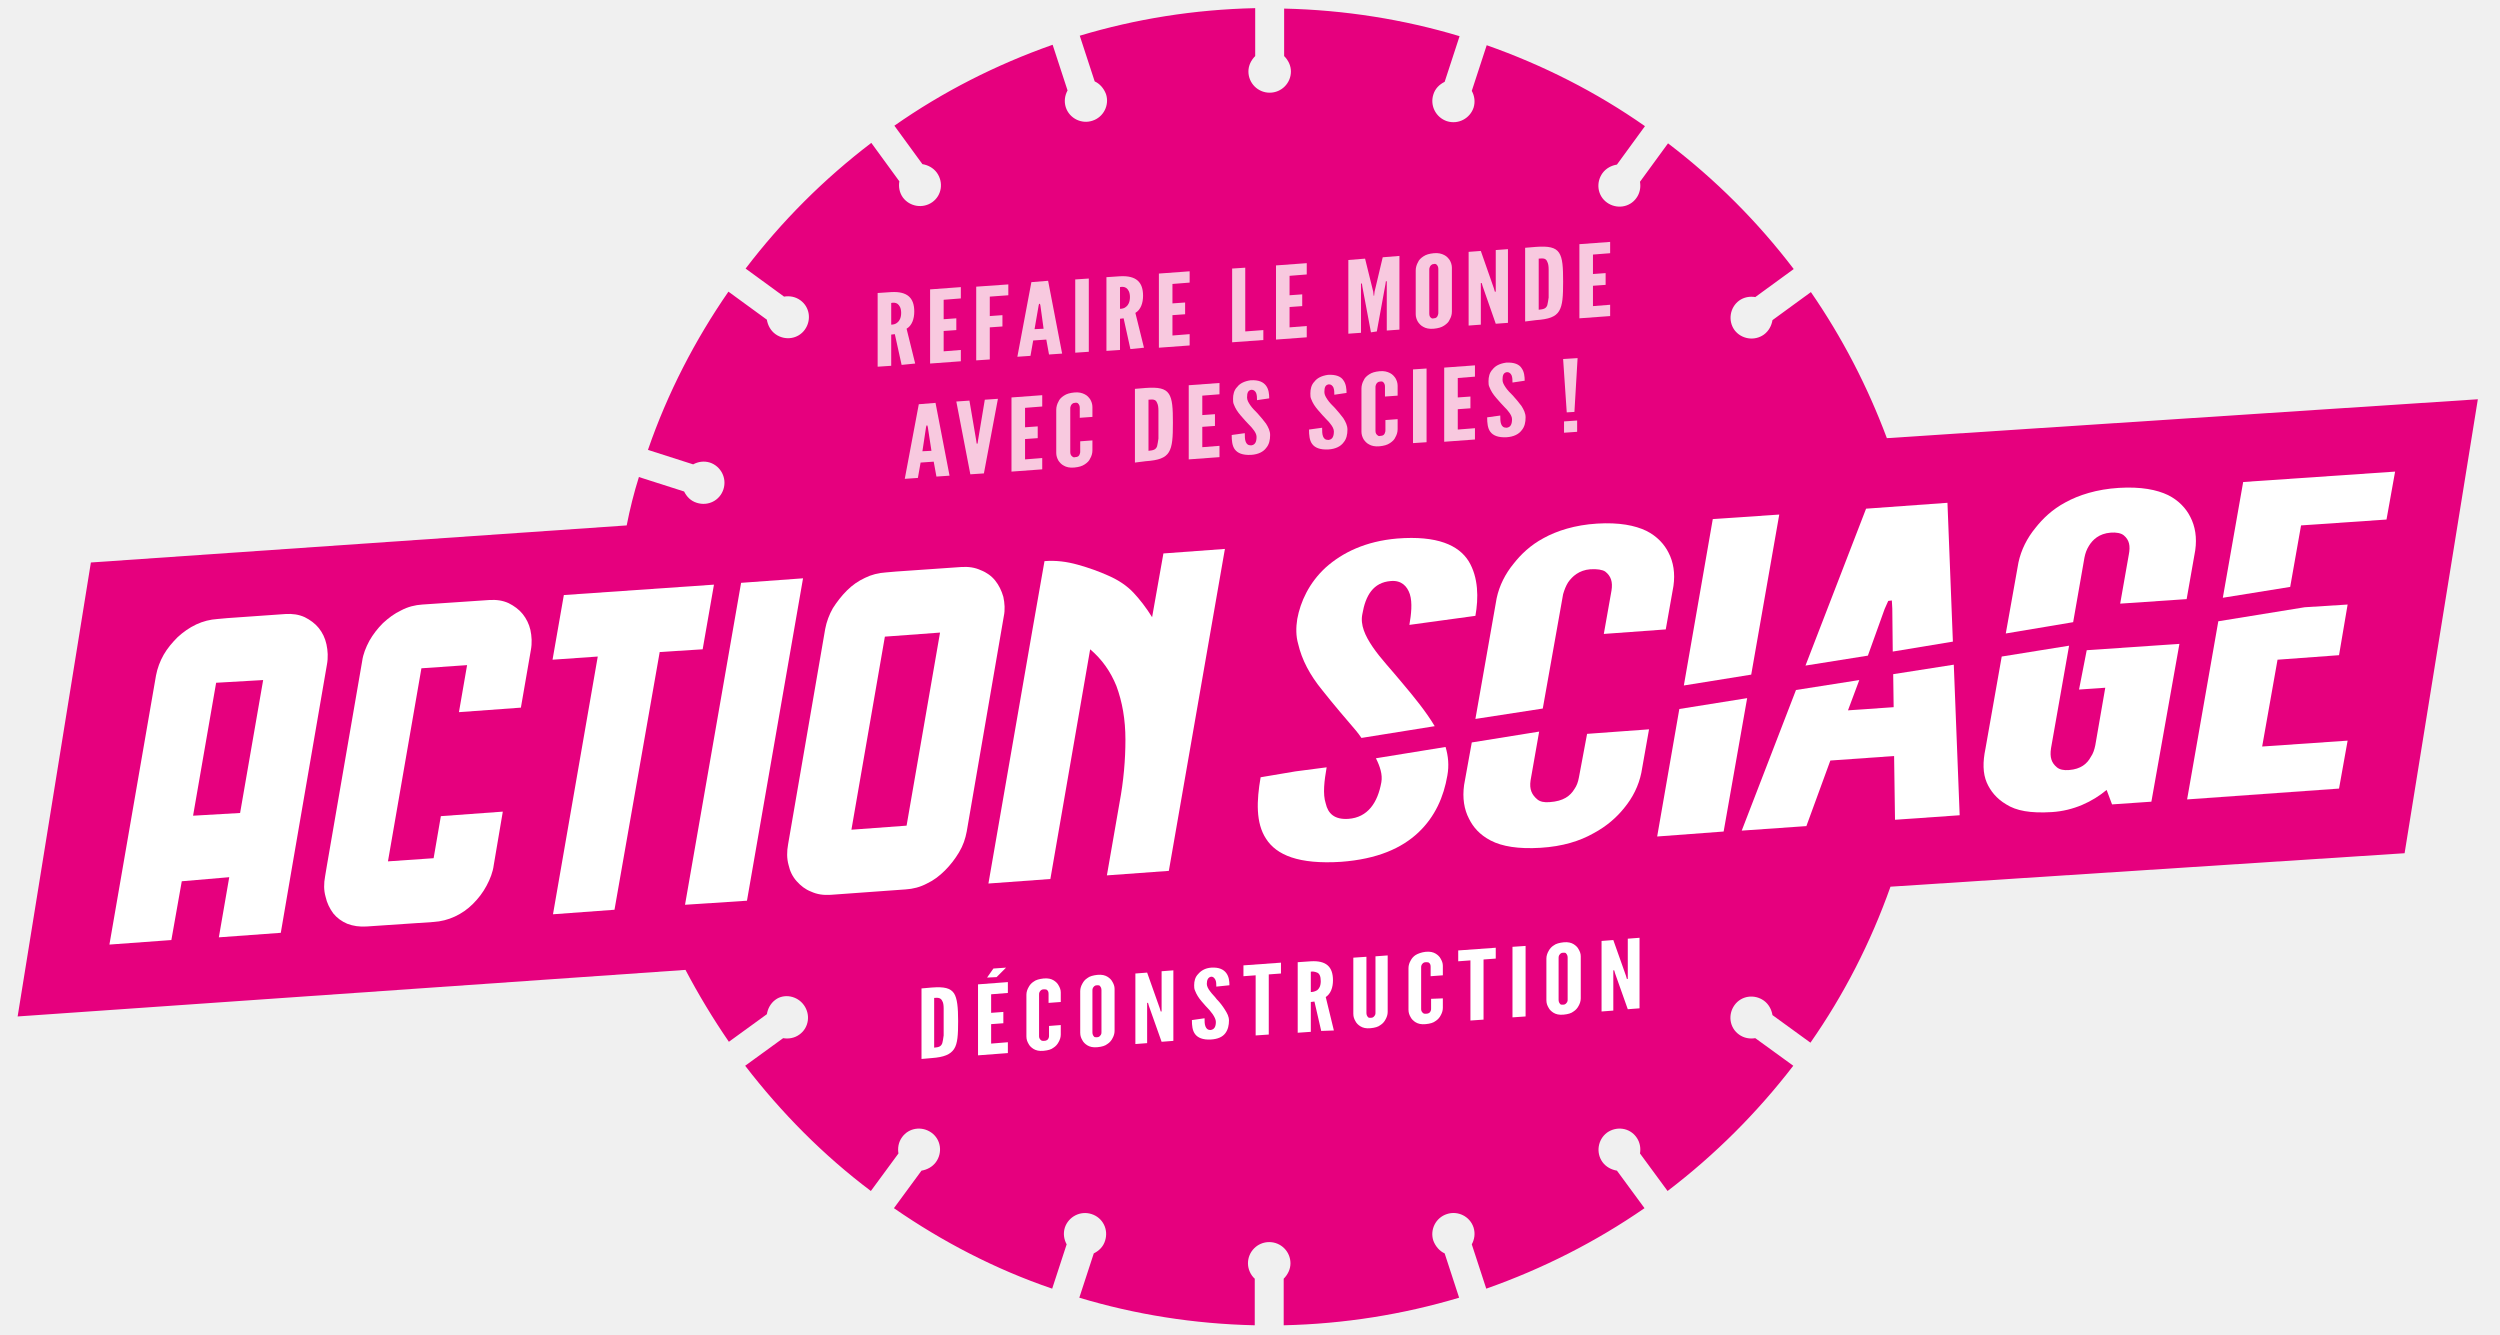
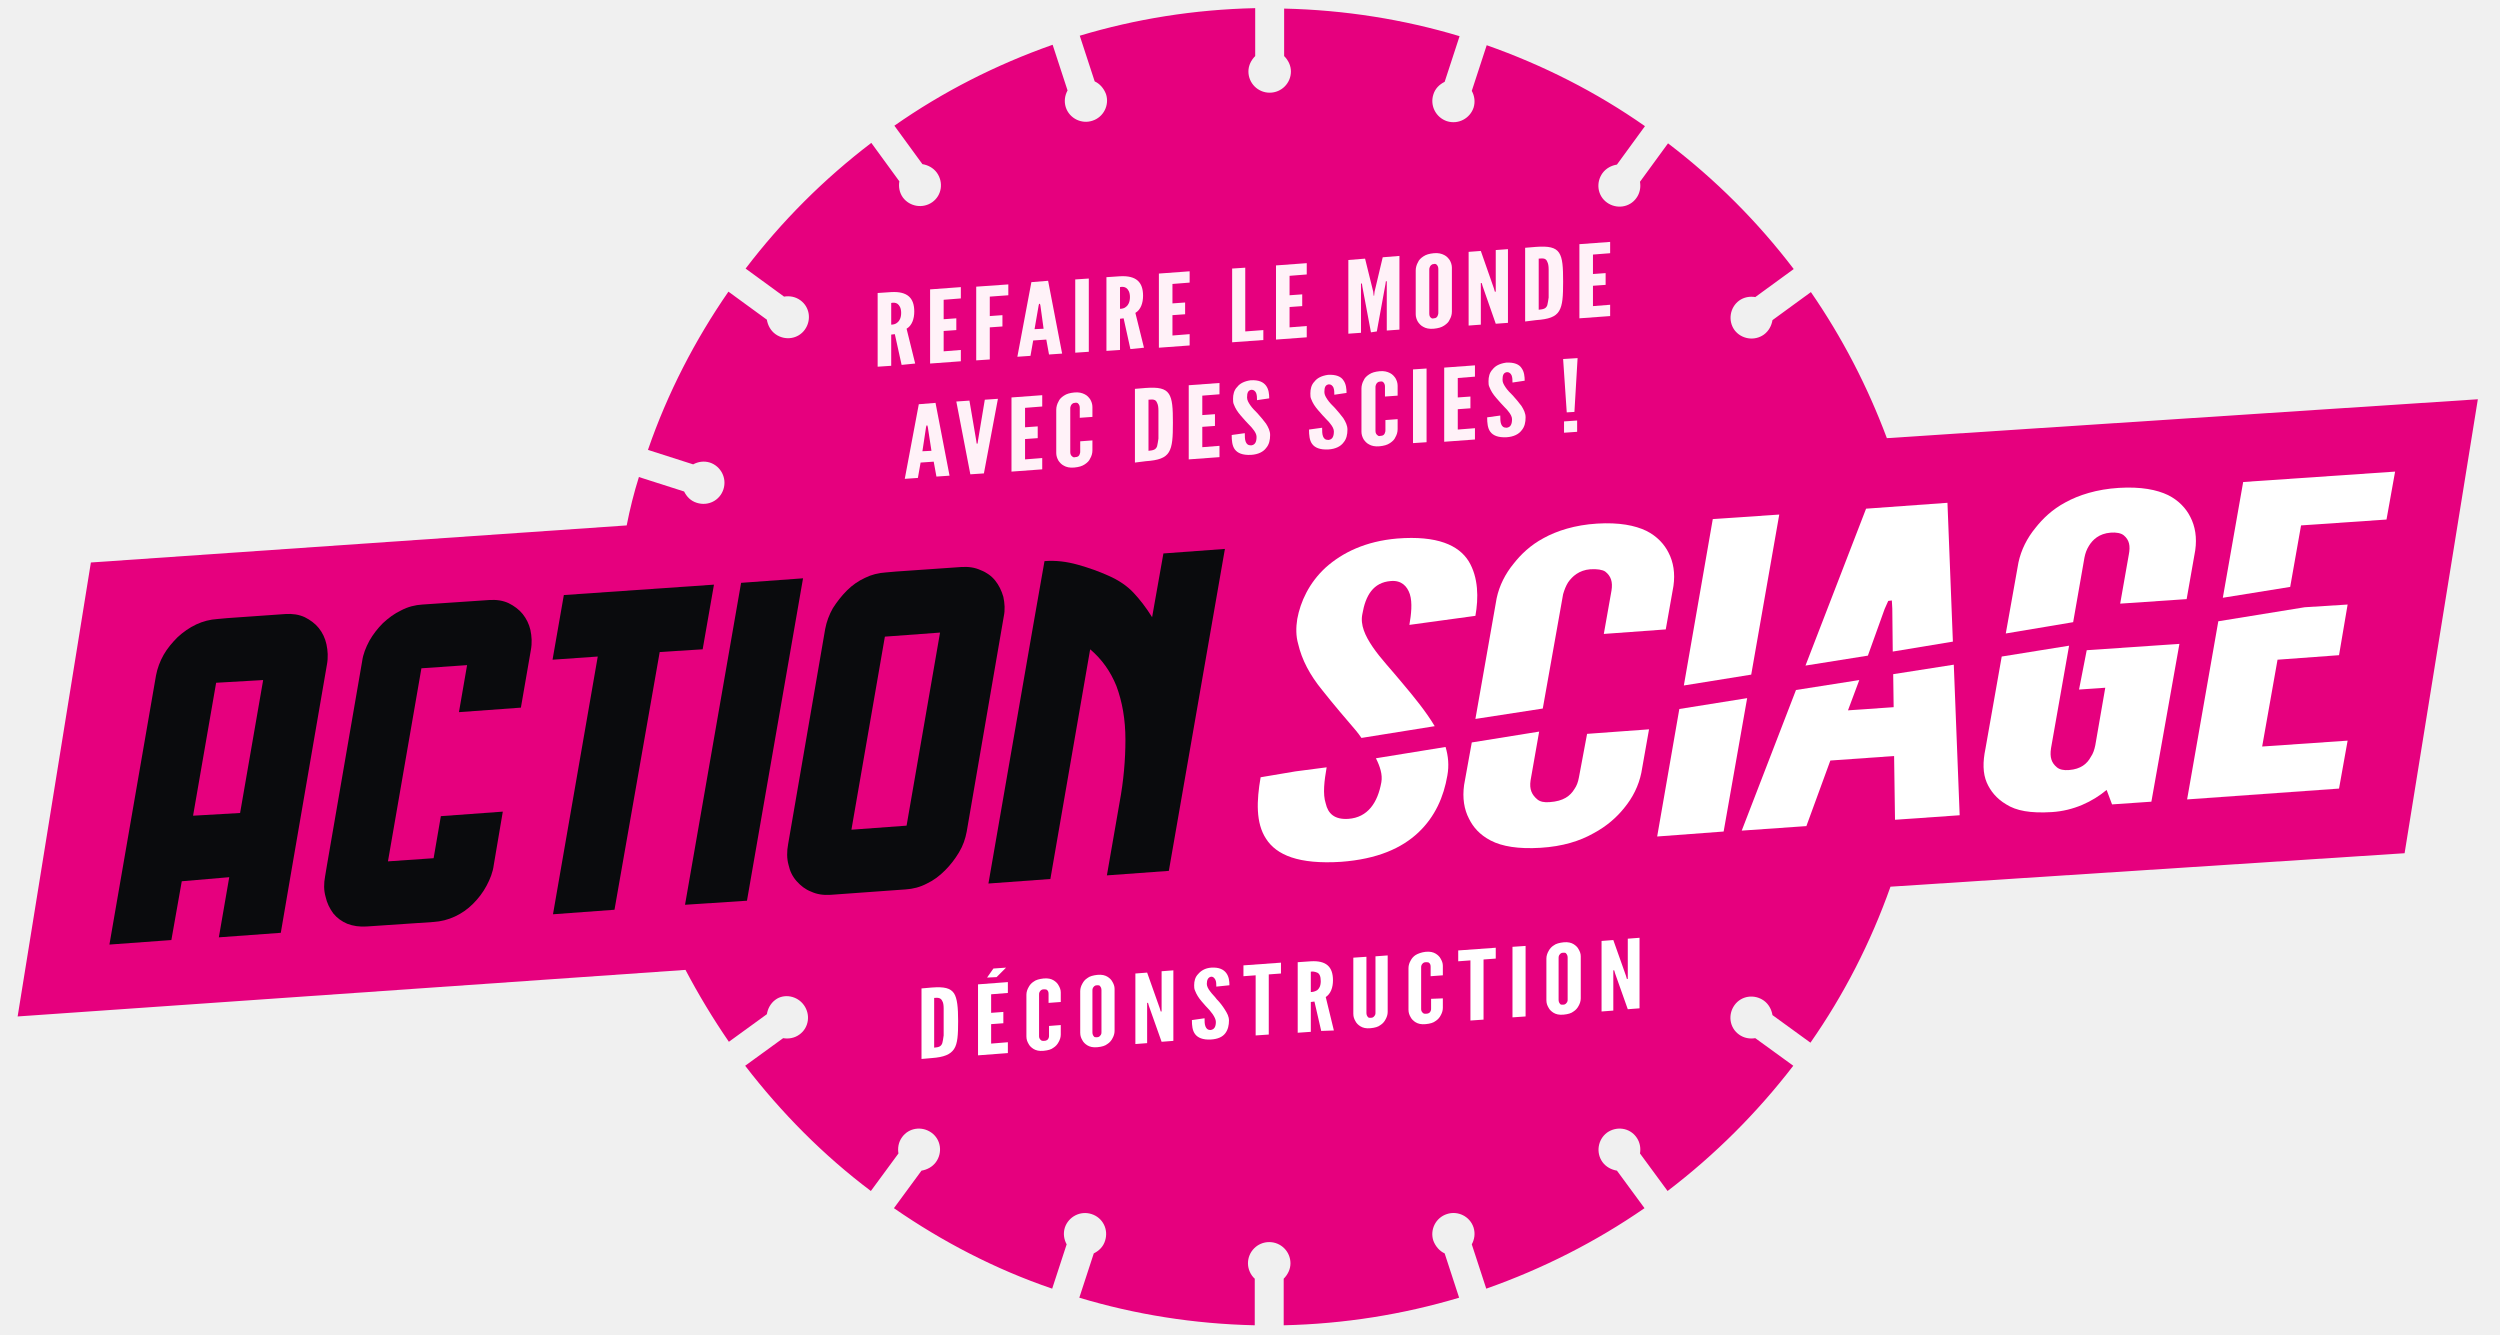
<svg xmlns="http://www.w3.org/2000/svg" version="1.1" id="Calque_1" x="0px" y="0px" viewBox="0 0 552.9 295.1" style="enable-background:new 0 0 552.9 295.1;" xml:space="preserve">
-   <style type="text/css"> .st0{fill:#E6007E;} .st1{fill:#FFFFFF;} .st2{fill:#F8C9DF;} </style>
+   <style type="text/css"> .st0{fill:#E6007E;} .st1{fill:#FFFFFF;} .st2{fill:#FFF2F8;} </style>
  <path class="st0" d="M177.8,222.3c1.5,2.1,1.1,5-1,6.5c-1.1,0.8-2.4,1-3.6,0.8l-8.4,6.1c8,10.4,17.3,19.8,27.8,27.7l6.1-8.3 c-0.2-1.2,0-2.5,0.8-3.6c1.5-2.1,4.4-2.5,6.5-1s2.5,4.4,1,6.5c-0.8,1.1-2,1.7-3.2,1.9l-6.1,8.3c10.7,7.4,22.4,13.5,35,17.8l3.2-9.8 c-0.6-1.1-0.8-2.4-0.4-3.7c0.8-2.4,3.4-3.8,5.9-3s3.8,3.4,3,5.9c-0.4,1.3-1.3,2.2-2.5,2.8l-3.2,9.8c12.3,3.7,25.3,5.8,38.8,6.1 v-10.3c-0.9-0.8-1.5-2.1-1.5-3.4c0-2.6,2.1-4.7,4.7-4.7s4.7,2.1,4.7,4.7c0,1.3-0.6,2.5-1.5,3.4v10.3c13.4-0.3,26.4-2.4,38.8-6.1 l-3.2-9.8c-1.1-0.5-2-1.5-2.5-2.8c-0.8-2.4,0.5-5.1,3-5.9c2.4-0.8,5.1,0.5,5.9,3c0.4,1.3,0.2,2.6-0.4,3.7l3.2,9.8 c12.5-4.4,24.3-10.4,35-17.8l-6.1-8.3c-1.2-0.2-2.4-0.8-3.2-1.9c-1.5-2.1-1-5,1-6.5c2.1-1.5,5-1.1,6.5,1c0.8,1.1,1,2.4,0.8,3.6 l6.1,8.3c10.5-8,19.8-17.3,27.8-27.7l-8.4-6.1c-1.2,0.2-2.5,0-3.6-0.8c-2.1-1.5-2.5-4.4-1-6.5s4.4-2.5,6.5-1c1.1,0.8,1.7,2,1.9,3.2 l8.4,6.1c7.4-10.6,13.3-22.1,17.7-34.5l113.7-7.4L548,88.3l-130.7,8.6c-4.3-11.5-9.9-22.3-16.8-32.3l-8.5,6.2 c-0.2,1.2-0.8,2.4-1.9,3.2c-2.1,1.5-5,1-6.5-1c-1.5-2.1-1-5,1-6.5c1.1-0.8,2.4-1,3.6-0.8l8.5-6.2c-8-10.5-17.3-19.8-27.8-27.8 l-6.2,8.5c0.2,1.2,0,2.5-0.8,3.6c-1.5,2.1-4.4,2.5-6.5,1s-2.5-4.4-1-6.5c0.8-1.1,2-1.7,3.2-1.9l6.2-8.5c-10.7-7.5-22.5-13.5-35-17.9 l-3.3,10.1c0.6,1.1,0.8,2.4,0.4,3.7c-0.8,2.4-3.4,3.8-5.9,3c-2.4-0.8-3.8-3.4-3-5.9c0.4-1.3,1.3-2.2,2.5-2.8L322.8,8 c-12.3-3.7-25.4-5.8-38.8-6.1v10.5c0.9,0.9,1.5,2.1,1.5,3.4c0,2.6-2.1,4.7-4.7,4.7s-4.7-2.1-4.7-4.7c0-1.3,0.6-2.5,1.5-3.4V1.8 c-13.5,0.3-26.5,2.4-38.8,6.1l3.3,10.1c1.1,0.5,2,1.5,2.5,2.8c0.8,2.4-0.5,5.1-3,5.9c-2.4,0.8-5.1-0.5-5.9-3 c-0.4-1.3-0.2-2.6,0.4-3.7l-3.3-10.1c-12.5,4.4-24.3,10.4-35,17.9l6.2,8.5c1.2,0.2,2.4,0.8,3.2,1.9c1.5,2.1,1.1,5-1,6.5s-5,1-6.5-1 c-0.8-1.1-1-2.4-0.8-3.6l-6.2-8.5c-10.5,8-19.8,17.3-27.8,27.8l8.5,6.2c1.2-0.2,2.5,0,3.6,0.8c2.1,1.5,2.5,4.4,1,6.5s-4.4,2.5-6.5,1 c-1.1-0.8-1.7-2-1.9-3.2l-8.5-6.2c-7.4,10.7-13.5,22.5-17.8,35l10,3.2c1.1-0.6,2.4-0.8,3.7-0.4c2.4,0.8,3.8,3.4,3,5.9 s-3.4,3.8-5.9,3c-1.3-0.4-2.2-1.3-2.8-2.5l-10-3.2c-1.1,3.5-2,7.1-2.7,10.7l-118.5,8.2L3.9,224.8l147.7-10.3 c2.9,5.5,6.1,10.8,9.6,15.9l8.4-6.1c0.2-1.2,0.8-2.4,1.9-3.2C173.4,219.7,176.3,220.2,177.8,222.3" />
-   <g fill="#FFFFFF">
+   <g fill="#0A0B0D">
    <path d="M72.3,147c0.3-1.6,0.2-3.1-0.1-4.5s-0.9-2.6-1.7-3.6s-1.9-1.8-3.1-2.4c-1.3-0.6-2.7-0.8-4.3-0.7l-12.8,0.9l-2.2,0.2 c-1.6,0.1-3.2,0.5-4.7,1.2s-2.9,1.7-4.1,2.8c-1.2,1.2-2.3,2.5-3.1,3.9s-1.4,3-1.7,4.6l-10.3,59.5l13.7-1l2.3-13l10.5-0.9l-2.3,13.3 l13.7-1l2.5-14.6l0,0L72.3,147z M47.8,151l10.4-0.6l-5.1,29.4l-10.4,0.6L47.8,151z" />
    <path d="M115.6,135.8c-0.8-1-1.9-1.8-3.1-2.4c-1.3-0.6-2.7-0.8-4.3-0.7l-14.8,1c-1.6,0.1-3.2,0.5-4.7,1.3c-1.5,0.7-2.8,1.7-4,2.8 c-1.2,1.2-2.2,2.5-3,3.9c-0.8,1.5-1.4,3-1.6,4.5l-7.8,45.2l0,0l-0.4,2.4c-0.3,1.6-0.3,3.1,0.1,4.5c0.3,1.4,0.9,2.6,1.7,3.7 c0.8,1,1.9,1.8,3.1,2.3c1.3,0.5,2.7,0.7,4.3,0.6l14.8-1c1.6-0.1,3.2-0.5,4.7-1.2s2.8-1.6,4-2.8c1.2-1.2,2.2-2.5,3-4s1.4-3,1.6-4.6 l2-11.8l-13.7,1l-1.6,9.3l-10.1,0.7l7.4-42.7l10.1-0.7l-1.8,10.4l13.7-1l2.2-12.7c0.3-1.6,0.2-3.1-0.1-4.5 C117,138,116.4,136.8,115.6,135.8z" />
    <path d="M221.9,132c-0.4-1.4-1-2.6-1.8-3.6s-1.9-1.8-3.2-2.3c-1.3-0.6-2.7-0.8-4.3-0.7l-14.4,1l0,0l-2.3,0.2 c-1.6,0.1-3.2,0.5-4.6,1.2c-1.5,0.7-2.8,1.6-4,2.8c-1.2,1.2-2.2,2.5-3.1,3.9c-0.8,1.4-1.4,3-1.7,4.6l-8.2,47.6 c-0.3,1.6-0.3,3.2,0.1,4.6c0.3,1.4,0.9,2.6,1.8,3.6s1.9,1.8,3.2,2.3c1.3,0.6,2.7,0.8,4.3,0.7l16.6-1.2c1.6-0.1,3.2-0.5,4.7-1.3 c1.5-0.7,2.8-1.7,4-2.9c1.2-1.2,2.2-2.5,3.1-4s1.4-3,1.7-4.6l8.2-47.6C222.3,134.9,222.2,133.4,221.9,132z M200.5,182.6l-12.2,0.9 l7.4-42.7l12.2-0.9L200.5,182.6z" />
    <path d="M257.3,122.4l-2.5,14.1c-1.3-2.1-2.7-3.9-4.1-5.4s-3.3-2.8-5.6-3.8c-2-0.9-4.2-1.7-6.7-2.4c-2.5-0.7-4.9-1-7.4-0.8 l-2.6,14.8l0,0l-9.8,56.5l13.7-1l8.8-50.8c2.6,2.2,4.5,4.9,5.8,8.1c1.3,3.5,2,7.4,2,11.9c0,4.4-0.4,9.1-1.3,13.9l-2.8,16.1l13.7-1 l12.4-71.2L257.3,122.4z" />
    <polygon points="163.9,128.9 151.5,200.1 165.2,199.2 177.6,127.9 " />
    <polygon points="155.4,143.6 157.9,129.3 124.7,131.6 122.2,145.9 132.2,145.2 122.3,202.2 135.9,201.2 145.9,144.2 " />
  </g>
  <g>
    <path class="st1" d="M203.8,234.2v-15.6l2.3-0.2c2.7-0.2,4.1,0.1,4.9,1.3c0.7,1.1,0.9,3.1,0.9,6.1s-0.1,5-0.9,6.2s-2.2,1.8-4.9,2 L203.8,234.2z M206.6,231.7c1-0.1,1.5-0.2,1.8-1c0.1-0.4,0.2-0.9,0.3-1.7c0-0.7,0-1.7,0-3s0-2.3,0-3s-0.1-1.3-0.3-1.6 c-0.3-0.7-0.9-0.8-1.8-0.7V231.7z" />
    <path class="st1" d="M216.3,217.7l6.6-0.5v2.4l-3.7,0.3v4.1l2.7-0.2v2.5l-2.7,0.2v4.3l3.7-0.3v2.4l-6.6,0.5V217.7z M222.5,214 l-2.1,2.1l-2.1,0.1l1.4-2L222.5,214z" />
    <path class="st1" d="M234.6,226.7v2.1c0,0.6-0.2,1.2-0.5,1.7c-0.2,0.4-0.6,0.9-1.1,1.2c-0.5,0.4-1.2,0.6-2.2,0.7s-1.7-0.1-2.2-0.4 s-0.9-0.7-1.1-1.1c-0.3-0.5-0.5-1-0.5-1.7V220c0-0.6,0.2-1.2,0.5-1.7c0.2-0.4,0.6-0.9,1.1-1.2c0.5-0.4,1.3-0.6,2.2-0.7 c1-0.1,1.7,0.1,2.2,0.4s0.9,0.7,1.1,1.1c0.3,0.5,0.5,1,0.5,1.6v2.1l-2.7,0.2v-2c0-0.4-0.1-0.7-0.4-0.9c-0.1-0.1-0.4-0.1-0.7-0.1 c-0.5,0-0.7,0.3-0.9,0.6c-0.1,0.2-0.1,0.4-0.1,0.6v9.2c0,0.4,0.2,0.7,0.5,0.9c0.1,0.1,0.3,0.1,0.6,0.1c0.6,0,0.9-0.3,1-0.6 c0.1-0.2,0.1-0.3,0.1-0.6v-2.1L234.6,226.7z" />
    <path class="st1" d="M246.5,228c0,0.6-0.2,1.2-0.5,1.7c-0.2,0.4-0.6,0.9-1.1,1.2c-0.5,0.4-1.2,0.6-2.2,0.7s-1.7-0.1-2.2-0.4 s-0.9-0.7-1.1-1.1c-0.3-0.5-0.5-1-0.5-1.7v-9.2c0-0.6,0.2-1.2,0.5-1.7c0.2-0.4,0.6-0.9,1.1-1.2c0.5-0.4,1.3-0.6,2.2-0.7 c1-0.1,1.7,0.1,2.2,0.4s0.9,0.7,1.1,1.1c0.3,0.5,0.5,1,0.5,1.6V228z M243.6,219c0-0.4-0.1-0.7-0.4-1c-0.1-0.1-0.3-0.1-0.6-0.1 c-0.5,0-0.7,0.3-0.9,0.6c-0.1,0.2-0.1,0.4-0.1,0.6v9.2c0,0.4,0.1,0.7,0.4,1c0.1,0.1,0.3,0.1,0.6,0.1c0.5,0,0.7-0.3,0.9-0.6 c0.1-0.2,0.1-0.3,0.1-0.6V219z" />
    <path class="st1" d="M254.1,222.5l-0.2-0.7h-0.2v8.9l-2.6,0.2v-15.6l2.6-0.2l2.8,7.9l0.2,0.7h0.2v-8.9l2.6-0.2v15.6l-2.6,0.2 L254.1,222.5z" />
    <path class="st1" d="M269,218.2c0-0.5,0-1.1-0.2-1.5s-0.5-0.7-0.9-0.7c-0.7,0.1-1,0.7-1,1.6c0,0.5,0.3,1.1,0.7,1.6 c0.4,0.6,1,1.1,1.5,1.8c0.7,0.7,1.3,1.5,1.8,2.3s0.9,1.5,0.9,2.4c0,1-0.2,2-0.8,2.8c-0.6,0.8-1.6,1.3-3.2,1.4 c-1.8,0.1-2.9-0.4-3.5-1.2c-0.6-0.8-0.7-1.9-0.7-3.1l2.8-0.4c0,0.7,0,1.3,0.2,1.8s0.5,0.8,1.1,0.8c0.9-0.1,1.2-0.8,1.2-1.8 c0-0.5-0.3-1.1-0.7-1.7c-0.2-0.3-0.5-0.6-0.7-0.9c-0.6-0.6-1.2-1.3-1.8-2c-0.6-0.7-1.1-1.5-1.4-2.3c-0.2-0.4-0.2-0.8-0.2-1.2 c0-0.9,0.2-1.8,0.9-2.5c0.6-0.7,1.5-1.3,2.9-1.4c1.7-0.1,2.7,0.4,3.3,1.2c0.6,0.8,0.7,1.8,0.7,2.7L269,218.2z" />
    <path class="st1" d="M275,215.9v-2.4l8.3-0.6v2.4l-2.7,0.2v13.3l-2.9,0.2v-13.3L275,215.9z" />
    <path class="st1" d="M292.2,228l-1.5-6.5l-0.8,0.1v6.6l-2.9,0.2v-15.6l2.9-0.2c3.4-0.2,4.9,1.2,4.9,4.2c0,1.6-0.5,3-1.6,3.7 l1.8,7.4L292.2,228z M289.9,219.4c0.4,0,0.9-0.1,1.4-0.4c0.4-0.3,0.8-0.9,0.8-2s-0.3-1.7-0.8-1.9s-1-0.3-1.4-0.2V219.4z" />
    <path class="st1" d="M306.9,211.3v12.5c0,0.6-0.2,1.2-0.5,1.7c-0.2,0.4-0.6,0.9-1.1,1.2c-0.5,0.4-1.2,0.6-2.2,0.7s-1.7-0.1-2.2-0.4 s-0.9-0.7-1.1-1.1c-0.3-0.5-0.5-1-0.5-1.7v-12.4l2.9-0.2V224c0,0.4,0.1,0.7,0.4,1c0.1,0.1,0.3,0.1,0.6,0.1c0.5,0,0.7-0.3,0.9-0.6 c0.1-0.2,0.1-0.3,0.1-0.6v-12.4L306.9,211.3z" />
    <path class="st1" d="M319.1,220.8v2.1c0,0.6-0.2,1.2-0.5,1.7c-0.2,0.4-0.6,0.9-1.1,1.2c-0.5,0.4-1.2,0.6-2.2,0.7s-1.7-0.1-2.2-0.4 s-0.9-0.7-1.1-1.1c-0.3-0.5-0.5-1-0.5-1.7v-9.2c0-0.6,0.2-1.2,0.5-1.7c0.2-0.4,0.6-0.9,1.1-1.2s1.3-0.6,2.2-0.7 c1-0.1,1.7,0.1,2.2,0.4s0.9,0.7,1.1,1.1c0.3,0.5,0.5,1,0.5,1.6v2.1l-2.7,0.2v-2.1c0-0.4-0.1-0.7-0.4-0.9c-0.1-0.1-0.4-0.1-0.7-0.1 c-0.5,0-0.7,0.3-0.9,0.6c-0.1,0.2-0.1,0.4-0.1,0.6v9.2c0,0.4,0.2,0.7,0.5,0.9c0.1,0.1,0.3,0.1,0.6,0.1c0.6,0,0.9-0.3,1-0.6 c0.1-0.2,0.1-0.3,0.1-0.6v-2.1L319.1,220.8z" />
    <path class="st1" d="M322.5,212.6v-2.4l8.3-0.6v2.4l-2.7,0.2v13.3l-2.9,0.2v-13.3L322.5,212.6z" />
    <path class="st1" d="M334.5,209.4l2.9-0.2v15.6l-2.9,0.2V209.4z" />
    <path class="st1" d="M349.6,220.8c0,0.6-0.2,1.2-0.5,1.7c-0.2,0.4-0.6,0.9-1.1,1.2c-0.5,0.4-1.2,0.6-2.2,0.7s-1.7-0.1-2.2-0.4 s-0.9-0.7-1.1-1.1c-0.3-0.5-0.5-1-0.5-1.7V212c0-0.6,0.2-1.2,0.5-1.7c0.2-0.4,0.6-0.9,1.1-1.2c0.5-0.4,1.3-0.6,2.2-0.7 c1-0.1,1.7,0.1,2.2,0.4s0.9,0.7,1.1,1.1c0.3,0.5,0.5,1,0.5,1.6V220.8z M346.7,211.8c0-0.4-0.1-0.7-0.4-1c-0.1-0.1-0.3-0.1-0.6-0.1 c-0.5,0-0.7,0.3-0.9,0.6c-0.1,0.2-0.1,0.4-0.1,0.6v9.2c0,0.4,0.1,0.7,0.4,1c0.1,0.1,0.3,0.1,0.6,0.1c0.5,0,0.7-0.3,0.9-0.6 c0.1-0.2,0.1-0.3,0.1-0.6V211.8z" />
    <path class="st1" d="M357.2,215.3l-0.2-0.7h-0.2v8.9l-2.6,0.2v-15.6l2.6-0.2l2.8,7.9l0.2,0.7h0.2v-8.9l2.6-0.2V223l-2.6,0.2 L357.2,215.3z" />
  </g>
  <g>
    <g>
      <path class="st2" d="M199.4,80.7l-1.5-6.8l-0.8,0.1v6.9l-3,0.2V64.8l3-0.2c3.6-0.2,5.1,1.3,5.1,4.3c0,1.6-0.5,3.1-1.7,3.8l1.9,7.7 L199.4,80.7z M197.1,71.8c0.4,0,1-0.1,1.4-0.5c0.4-0.3,0.8-1,0.8-2.1s-0.4-1.7-0.8-2s-1-0.3-1.4-0.2V71.8z" />
      <path class="st2" d="M205.7,64l6.8-0.5V66l-3.8,0.3v4.3l2.8-0.2V73l-2.8,0.2v4.5l3.8-0.3v2.5l-6.8,0.5V64z" />
      <path class="st2" d="M223,65.3l-4.1,0.3v4.3l2.8-0.2v2.5l-2.8,0.2v7.1l-3,0.2V63.4l7.1-0.5V65.3z" />
      <path class="st2" d="M225,78.9l3.1-16.5l3.7-0.3l3.1,16.1l-2.9,0.2l-0.6-3.3l-2.9,0.2l-0.6,3.4L225,78.9z M230.1,67.6l-0.1-0.4 h-0.2l-0.1,0.4l-0.9,5.2l2-0.1L230.1,67.6z" />
      <path class="st2" d="M237.8,61.8l3-0.2v16.2l-3,0.2V61.8z" />
      <path class="st2" d="M250,77.2l-1.5-6.8l-0.8,0.1v6.9l-3,0.2V61.3l3-0.2c3.6-0.2,5.1,1.3,5.1,4.3c0,1.6-0.5,3.1-1.7,3.8l1.9,7.7 L250,77.2z M247.7,68.3c0.4,0,1-0.1,1.4-0.5c0.4-0.3,0.8-1,0.8-2.1s-0.4-1.7-0.8-2s-1-0.3-1.4-0.2V68.3z" />
      <path class="st2" d="M256.3,60.5l6.8-0.5v2.5l-3.8,0.3v4.3l2.8-0.2v2.6l-2.8,0.2v4.5l3.8-0.3v2.5l-6.8,0.5V60.5z" />
      <path class="st2" d="M272.4,59.4l3-0.2v14.1l4-0.3v2.2l-6.9,0.5V59.4H272.4z" />
      <path class="st2" d="M282.2,58.7l6.8-0.5v2.5l-3.8,0.3v4.3l2.8-0.2v2.6l-2.8,0.2v4.5l3.8-0.3v2.5l-6.8,0.5V58.7z" />
      <path class="st2" d="M303.2,73.5l-1.9-10.1l-0.1-0.7H301v10.9l-2.8,0.2V57.5l3.7-0.3l1.8,7.3l0.1,0.9h0.1l0.1-0.9l1.8-7.6l3.7-0.3 v16.3l-2.8,0.2V62.2h-0.2l-0.1,0.7l-1.9,10.4L303.2,73.5z" />
      <path class="st2" d="M321.1,68.9c0,0.7-0.2,1.3-0.5,1.8c-0.2,0.5-0.6,0.9-1.2,1.3c-0.6,0.4-1.3,0.6-2.3,0.7s-1.8-0.1-2.3-0.4 c-0.6-0.3-0.9-0.7-1.2-1.1c-0.3-0.5-0.5-1.1-0.5-1.7v-9.7c0-0.6,0.2-1.3,0.5-1.8c0.2-0.5,0.6-0.9,1.2-1.3c0.6-0.4,1.3-0.6,2.3-0.7 s1.7,0.1,2.3,0.4c0.6,0.3,0.9,0.7,1.2,1.1c0.3,0.5,0.5,1.1,0.5,1.7V68.9z M318.1,59.5c0-0.4-0.1-0.7-0.4-1 c-0.1-0.1-0.4-0.2-0.6-0.1c-0.5,0-0.8,0.4-0.9,0.7c-0.1,0.2-0.1,0.4-0.1,0.6v9.6c0,0.5,0.1,0.8,0.4,1c0.1,0.1,0.3,0.2,0.6,0.1 c0.5,0,0.8-0.3,0.9-0.7c0.1-0.2,0.1-0.4,0.1-0.6V59.5z" />
      <path class="st2" d="M327.9,63.3l-0.2-0.7h-0.2v9.2l-2.7,0.2V55.7l2.7-0.2l2.9,8.3l0.2,0.7h0.2v-9.2l2.7-0.2v16.3l-2.7,0.2 L327.9,63.3z" />
      <path class="st2" d="M337.3,71.1V54.8l2.4-0.2c2.8-0.2,4.3,0.1,5.1,1.3c0.8,1.2,0.9,3.2,0.9,6.4s-0.1,5.2-0.9,6.5s-2.3,1.8-5.1,2 L337.3,71.1z M340.3,68.5c1-0.1,1.6-0.2,1.9-1c0.1-0.4,0.2-1,0.3-1.7c0-0.8,0-1.8,0-3.1s0-2.4,0-3.1c0-0.8-0.1-1.3-0.3-1.7 c-0.3-0.8-0.9-0.8-1.9-0.7V68.5z" />
      <path class="st2" d="M349.3,54l6.8-0.5V56l-3.8,0.3v4.3l2.8-0.2V63l-2.8,0.2v4.5l3.8-0.3v2.5l-6.8,0.5V54z" />
    </g>
    <g>
      <path class="st2" d="M200.1,105.9l3.1-16.5l3.7-0.3l3.1,16.1l-2.9,0.2l-0.6-3.3l-2.9,0.2l-0.6,3.4L200.1,105.9z M205.2,94.5 l-0.1-0.4h-0.2l-0.1,0.4l-0.8,5.3l2-0.1L205.2,94.5z" />
      <path class="st2" d="M217.8,88.4l2.9-0.2l-3.1,16.5l-3,0.2l-3.1-16.1l2.9-0.2l1.5,8.8l0.1,0.7h0.2l0.1-0.7L217.8,88.4z" />
      <path class="st2" d="M223.7,87.9l6.8-0.5v2.5l-3.8,0.3v4.3l2.8-0.2v2.6l-2.8,0.2v4.5l3.8-0.3v2.5l-6.8,0.5V87.9z" />
      <path class="st2" d="M241.6,97.4v2.2c0,0.7-0.2,1.3-0.5,1.8c-0.2,0.5-0.6,0.9-1.2,1.3c-0.6,0.4-1.3,0.6-2.3,0.7s-1.8-0.1-2.3-0.4 c-0.6-0.3-0.9-0.7-1.2-1.1c-0.3-0.5-0.5-1.1-0.5-1.7v-9.6c0-0.6,0.2-1.3,0.5-1.8c0.2-0.5,0.6-0.9,1.2-1.3c0.6-0.4,1.3-0.6,2.3-0.7 s1.7,0.1,2.3,0.4c0.6,0.3,0.9,0.7,1.2,1.1c0.3,0.5,0.5,1.1,0.5,1.7v2.2l-2.8,0.2v-2.2c0-0.4-0.1-0.7-0.4-1 c-0.1-0.1-0.4-0.2-0.7-0.1c-0.5,0-0.8,0.4-0.9,0.7c-0.1,0.2-0.1,0.4-0.1,0.6v9.6c0,0.5,0.2,0.8,0.5,1c0.1,0.1,0.3,0.2,0.6,0.1 c0.6,0,0.9-0.3,1-0.7c0.1-0.2,0.1-0.4,0.1-0.6v-2.2L241.6,97.4z" />
      <path class="st2" d="M251,102.3V86l2.4-0.2c2.8-0.2,4.3,0.1,5.1,1.3c0.8,1.2,0.9,3.2,0.9,6.4s-0.1,5.2-0.9,6.5s-2.3,1.8-5.1,2 L251,102.3z M254,99.7c1-0.1,1.6-0.2,1.9-1c0.1-0.4,0.2-1,0.3-1.7c0-0.8,0-1.8,0-3.1s0-2.4,0-3.1c0-0.8-0.1-1.3-0.3-1.7 c-0.3-0.8-0.9-0.8-1.9-0.7V99.7z" />
      <path class="st2" d="M262.9,85.2l6.8-0.5v2.5l-3.8,0.3v4.3l2.8-0.2v2.6l-2.8,0.2v4.5l3.8-0.3v2.5l-6.8,0.5V85.2z" />
      <path class="st2" d="M278,88.5c0-0.5,0-1.1-0.2-1.6c-0.2-0.4-0.5-0.7-1-0.7c-0.8,0.1-1,0.7-1,1.7c0,0.6,0.3,1.1,0.7,1.7 c0.4,0.6,1,1.2,1.6,1.8c0.7,0.8,1.4,1.6,1.9,2.3c0.5,0.8,0.9,1.6,0.9,2.5c0,1.1-0.2,2.1-0.9,2.9c-0.6,0.8-1.7,1.4-3.3,1.5 c-1.9,0.1-3-0.4-3.6-1.2s-0.7-2-0.7-3.2l2.9-0.4c0,0.7,0,1.4,0.2,1.9s0.5,0.8,1.2,0.8c0.9-0.1,1.2-0.8,1.2-1.9 c0-0.5-0.3-1.1-0.8-1.7c-0.2-0.3-0.5-0.6-0.8-0.9c-0.6-0.6-1.2-1.3-1.9-2.1c-0.7-0.8-1.2-1.6-1.5-2.4c-0.2-0.4-0.2-0.8-0.2-1.3 c0-0.9,0.2-1.9,0.9-2.6c0.6-0.8,1.6-1.3,3-1.5c1.8-0.1,2.8,0.4,3.4,1.2s0.7,1.9,0.7,2.8L278,88.5z" />
      <path class="st2" d="M295.1,87.3c0-0.5,0-1.1-0.2-1.6c-0.2-0.4-0.5-0.7-1-0.7c-0.8,0.1-1,0.7-1,1.7c0,0.6,0.3,1.1,0.7,1.7 c0.4,0.6,1,1.2,1.6,1.8c0.7,0.8,1.4,1.6,1.9,2.3c0.5,0.8,0.9,1.6,0.9,2.5c0,1.1-0.2,2.1-0.9,2.9c-0.6,0.8-1.7,1.4-3.3,1.5 c-1.9,0.1-3-0.4-3.6-1.2s-0.7-2-0.7-3.2l2.9-0.4c0,0.7,0,1.4,0.2,1.9s0.5,0.8,1.2,0.8c0.9-0.1,1.2-0.8,1.2-1.9 c0-0.5-0.3-1.1-0.8-1.7c-0.2-0.3-0.5-0.6-0.8-0.9c-0.6-0.6-1.2-1.3-1.9-2.1c-0.7-0.8-1.2-1.6-1.5-2.4c-0.2-0.4-0.2-0.8-0.2-1.3 c0-0.9,0.2-1.9,0.9-2.6c0.6-0.8,1.6-1.3,3-1.5c1.8-0.1,2.9,0.4,3.4,1.2c0.6,0.8,0.7,1.9,0.7,2.8L295.1,87.3z" />
      <path class="st2" d="M309.1,92.7v2.2c0,0.7-0.2,1.3-0.5,1.8c-0.2,0.5-0.6,0.9-1.2,1.3c-0.6,0.4-1.3,0.6-2.3,0.7s-1.8-0.1-2.3-0.4 c-0.6-0.3-0.9-0.7-1.2-1.1c-0.3-0.5-0.5-1.1-0.5-1.7v-9.6c0-0.6,0.2-1.3,0.5-1.8c0.2-0.5,0.6-0.9,1.2-1.3c0.6-0.4,1.3-0.6,2.3-0.7 s1.7,0.1,2.3,0.4c0.6,0.3,0.9,0.7,1.2,1.1c0.3,0.5,0.5,1.1,0.5,1.7v2.2l-2.8,0.2v-2.2c0-0.4-0.1-0.7-0.4-1 c-0.1-0.1-0.4-0.2-0.7-0.1c-0.5,0-0.8,0.4-0.9,0.7c-0.1,0.2-0.1,0.4-0.1,0.6v9.6c0,0.5,0.2,0.8,0.5,1c0.1,0.1,0.3,0.2,0.6,0.1 c0.6,0,0.9-0.3,1-0.7c0.1-0.2,0.1-0.4,0.1-0.6v-2.2L309.1,92.7z" />
      <path class="st2" d="M312.5,81.7l3-0.2v16.3l-3,0.2V81.7z" />
      <path class="st2" d="M319.4,81.3l6.8-0.5v2.5l-3.8,0.3v4.3l2.8-0.2v2.6l-2.8,0.2V95l3.8-0.3v2.5l-6.8,0.5V81.3z" />
      <path class="st2" d="M334.5,84.6c0-0.5,0-1.1-0.2-1.6c-0.2-0.4-0.5-0.7-1-0.7c-0.8,0.1-1,0.7-1,1.7c0,0.6,0.3,1.1,0.7,1.7 c0.4,0.6,1,1.2,1.6,1.8c0.7,0.8,1.4,1.6,1.9,2.3c0.5,0.8,0.9,1.6,0.9,2.5c0,1.1-0.2,2.1-0.9,2.9c-0.6,0.8-1.7,1.4-3.3,1.5 c-1.9,0.1-3-0.4-3.6-1.2s-0.7-2-0.7-3.2l2.9-0.4c0,0.7,0,1.4,0.2,1.9s0.5,0.8,1.2,0.8c0.9-0.1,1.2-0.8,1.2-1.9 c0-0.5-0.3-1.1-0.8-1.7c-0.2-0.3-0.5-0.6-0.8-0.9c-0.6-0.6-1.2-1.3-1.9-2.1c-0.7-0.8-1.2-1.6-1.5-2.4c-0.2-0.4-0.2-0.8-0.2-1.3 c0-0.9,0.2-1.9,0.9-2.6c0.6-0.8,1.6-1.3,3-1.5c1.8-0.1,2.9,0.4,3.4,1.2c0.6,0.8,0.7,1.9,0.7,2.8L334.5,84.6z" />
    </g>
    <g>
      <path class="st2" d="M345.7,79.4l3.2-0.2l-0.7,11.9l-1.7,0.1L345.7,79.4z M345.9,93.2l2.9-0.2v2.5l-2.9,0.2V93.2z" />
    </g>
  </g>
  <g>
    <path class="st1" d="M341.2,156.7l4.5-25.3c0.3-1,0.6-1.8,1.1-2.6c0.9-1.3,2.4-2.7,4.9-2.9c1.5-0.1,2.7,0.1,3.3,0.5 c1.3,1,1.7,2.3,1.4,4.2l-1.7,9.6l13.7-1l1.7-9.6c0.4-2.8,0-5.3-1.1-7.4c-0.9-1.8-2.5-3.6-4.9-4.8c-2.5-1.2-6-1.9-10.9-1.6 s-8.9,1.6-11.8,3.2c-3,1.6-5.1,3.7-6.6,5.6c-1.9,2.3-3.2,4.9-3.8,7.7l-4.7,26.7L341.2,156.7z" />
    <path class="st1" d="M304.3,167.7c0.9,1.8,1.5,3.6,1.2,5.3c-0.8,4.5-3,7.8-7.3,8.1c-3.1,0.2-4.5-1.2-5-3.4c-0.7-2.1-0.3-5.1,0.2-8 l-6.9,0.9l-7.7,1.3c-0.9,5.2-1.1,10.1,1.2,13.6c2.3,3.6,7.2,5.7,16.6,5.1c8-0.6,13.4-3,17.1-6.5s5.6-7.9,6.4-12.6 c0.4-2.2,0.2-4.3-0.4-6.3L304.3,167.7z" />
    <path class="st1" d="M292.4,152.6c2.6,3.3,5.2,6.3,7.5,9c0.4,0.5,0.8,1,1.2,1.6l16.2-2.6c-1.9-3.2-4.6-6.5-7.3-9.7 c-2.3-2.8-4.7-5.3-6.4-7.8c-1.7-2.5-2.8-4.9-2.3-7.3c0.7-4.1,2.4-7,6.3-7.3c2.3-0.2,3.6,1.1,4.2,2.9c0.6,1.9,0.3,4.5-0.1,6.8 l14.6-2c0.7-3.9,0.7-8.5-1.5-12.1c-2.2-3.5-6.9-5.7-15.8-5c-7,0.6-12.1,3.1-15.8,6.4c-3.7,3.4-5.6,7.6-6.3,11.4 c-0.3,1.9-0.3,3.8,0.2,5.5C287.9,145.9,289.7,149.3,292.4,152.6z" />
    <polygon class="st1" points="387.3,149.2 393.5,113.8 378.8,114.8 372.4,151.6 " />
    <path class="st1" d="M458.5,137.6l2.5-14.3c0.2-1,0.5-1.8,1-2.6c0.8-1.3,2.2-2.7,4.8-2.9c1.2-0.1,2.3,0.1,2.9,0.6 c1.2,1,1.5,2.3,1.1,4.3l-1.9,10.8l14.7-1l1.9-10.8c0.4-2.8,0-5.3-1.1-7.4c-0.9-1.8-2.5-3.6-4.9-4.8c-2.5-1.2-6-1.9-10.9-1.6 s-8.9,1.6-11.8,3.2c-3,1.6-5.1,3.7-6.6,5.6c-1.9,2.3-3.2,4.9-3.8,7.7l-2.8,15.7L458.5,137.6z" />
    <polygon class="st1" points="413.1,145 416.8,134.7 417.6,132.9 418.4,132.8 418.5,134.6 418.6,144.1 431.9,141.9 430.7,111.2 412.7,112.5 399.3,147.2 " />
    <polygon class="st1" points="418.7,149.1 418.8,156.4 408.7,157.1 411.2,150.4 397.2,152.6 385.2,183.7 399.5,182.7 404.8,168.2 418.9,167.2 419.1,181.3 433.4,180.3 432.1,147 " />
    <polygon class="st1" points="517.3,144.9 519.2,133.7 509.7,134.3 490.6,137.4 483.7,176.8 517.3,174.4 519.2,163.8 500.3,165.1 503.7,145.9 " />
    <polygon class="st1" points="496.1,106.6 491.6,132.2 506.5,129.8 508.9,116.2 527.8,114.9 529.7,104.3 " />
    <path class="st1" d="M349.2,171.9c-0.2,1.1-0.5,1.9-1,2.6c-0.9,1.5-2.4,2.7-5.5,2.9c-1.2,0.1-2.1-0.1-2.7-0.6 c-1.2-1-1.8-2.2-1.5-4.2l1.9-10.8l-14.9,2.4l-1.7,9.4c-0.4,2.9,0,5.4,1.1,7.5c0.9,1.8,2.3,3.5,4.8,4.8s6.1,1.9,11,1.6 s8.7-1.5,11.7-3.2c3-1.6,5.2-3.6,6.8-5.6c1.9-2.3,3.2-4.9,3.8-7.8l1.7-9.6l-13.7,1L349.2,171.9z" />
    <polygon class="st1" points="371.4,156.8 366.5,185 381.2,183.9 386.4,154.4 " />
    <path class="st1" d="M459.8,152.5l5.8-0.4l-2.2,12.7c-0.2,1-0.5,1.9-1,2.6c-0.8,1.5-2.2,2.7-4.8,2.9c-1.2,0.1-2.1-0.1-2.7-0.6 c-1.2-1-1.6-2.2-1.3-4.2l4-22.7l-14.9,2.4l-3.6,20.4c-0.6,2.9-0.6,5.4,0.3,7.5c0.8,1.8,2.1,3.5,4.3,4.8c2.2,1.4,5.3,2,10.1,1.7 s9-2.3,12.1-4.9l1.2,3.2l8.7-0.6l6.2-34.9l-20.5,1.4L459.8,152.5z" />
  </g>
</svg>
